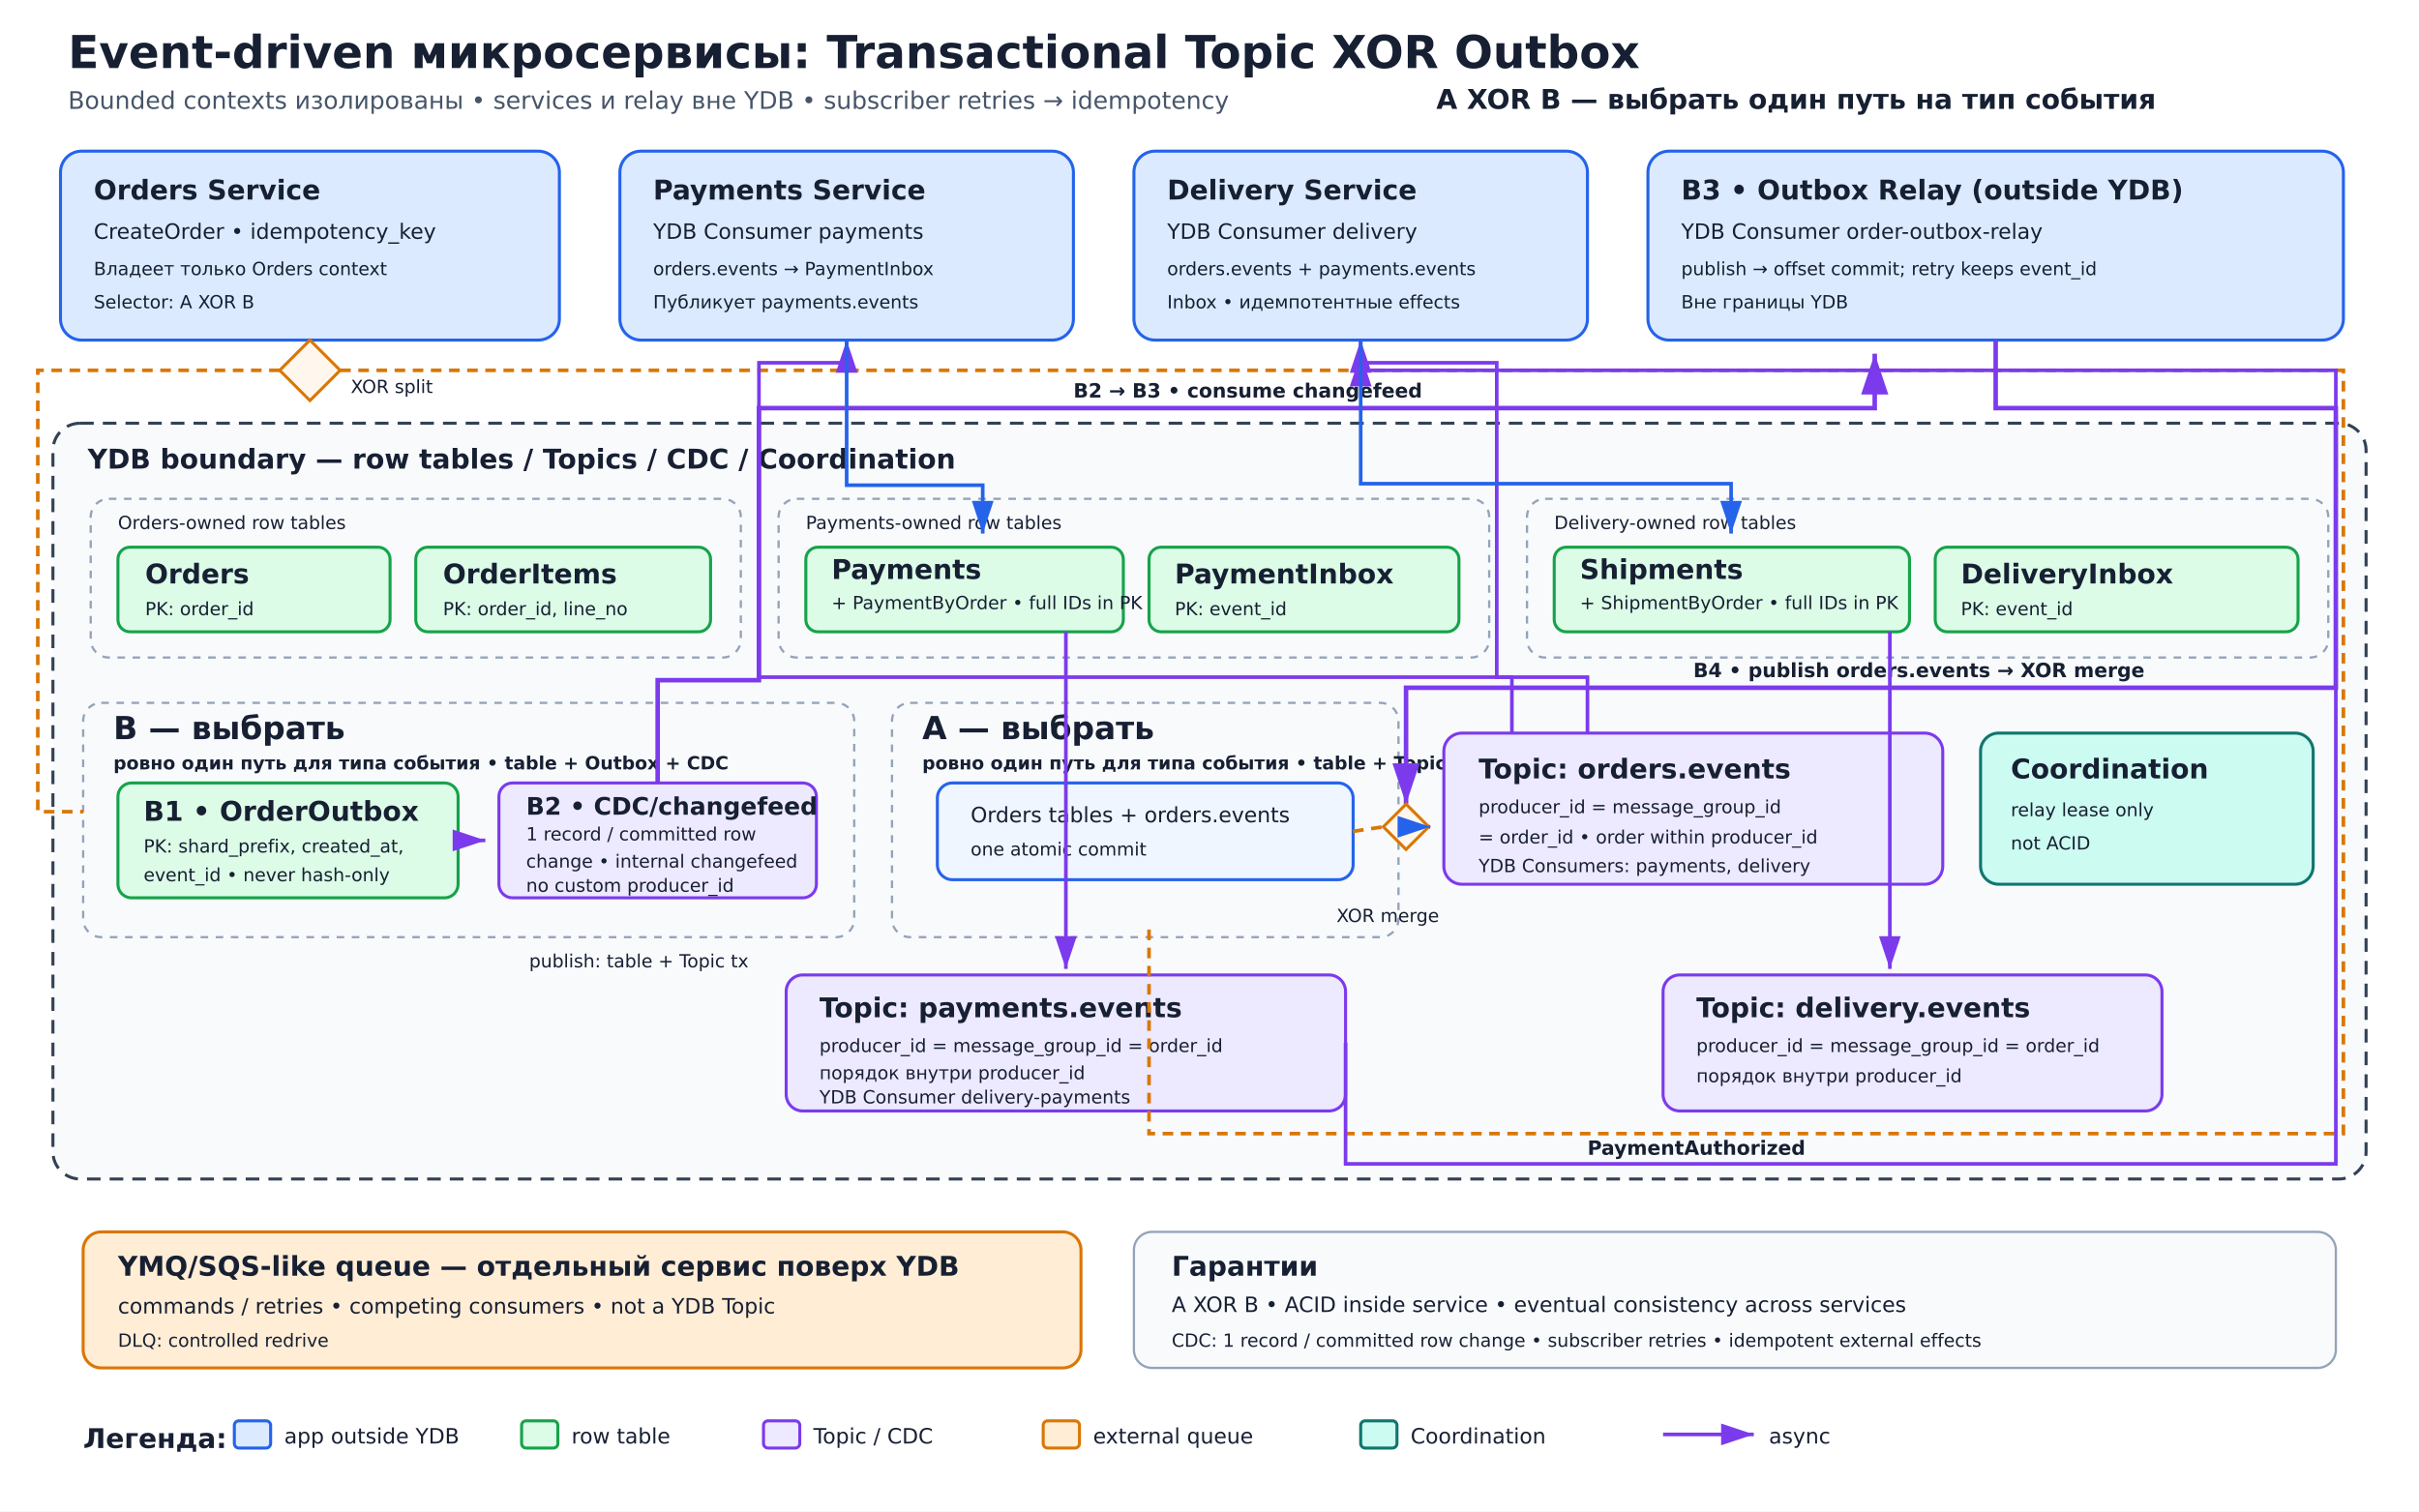
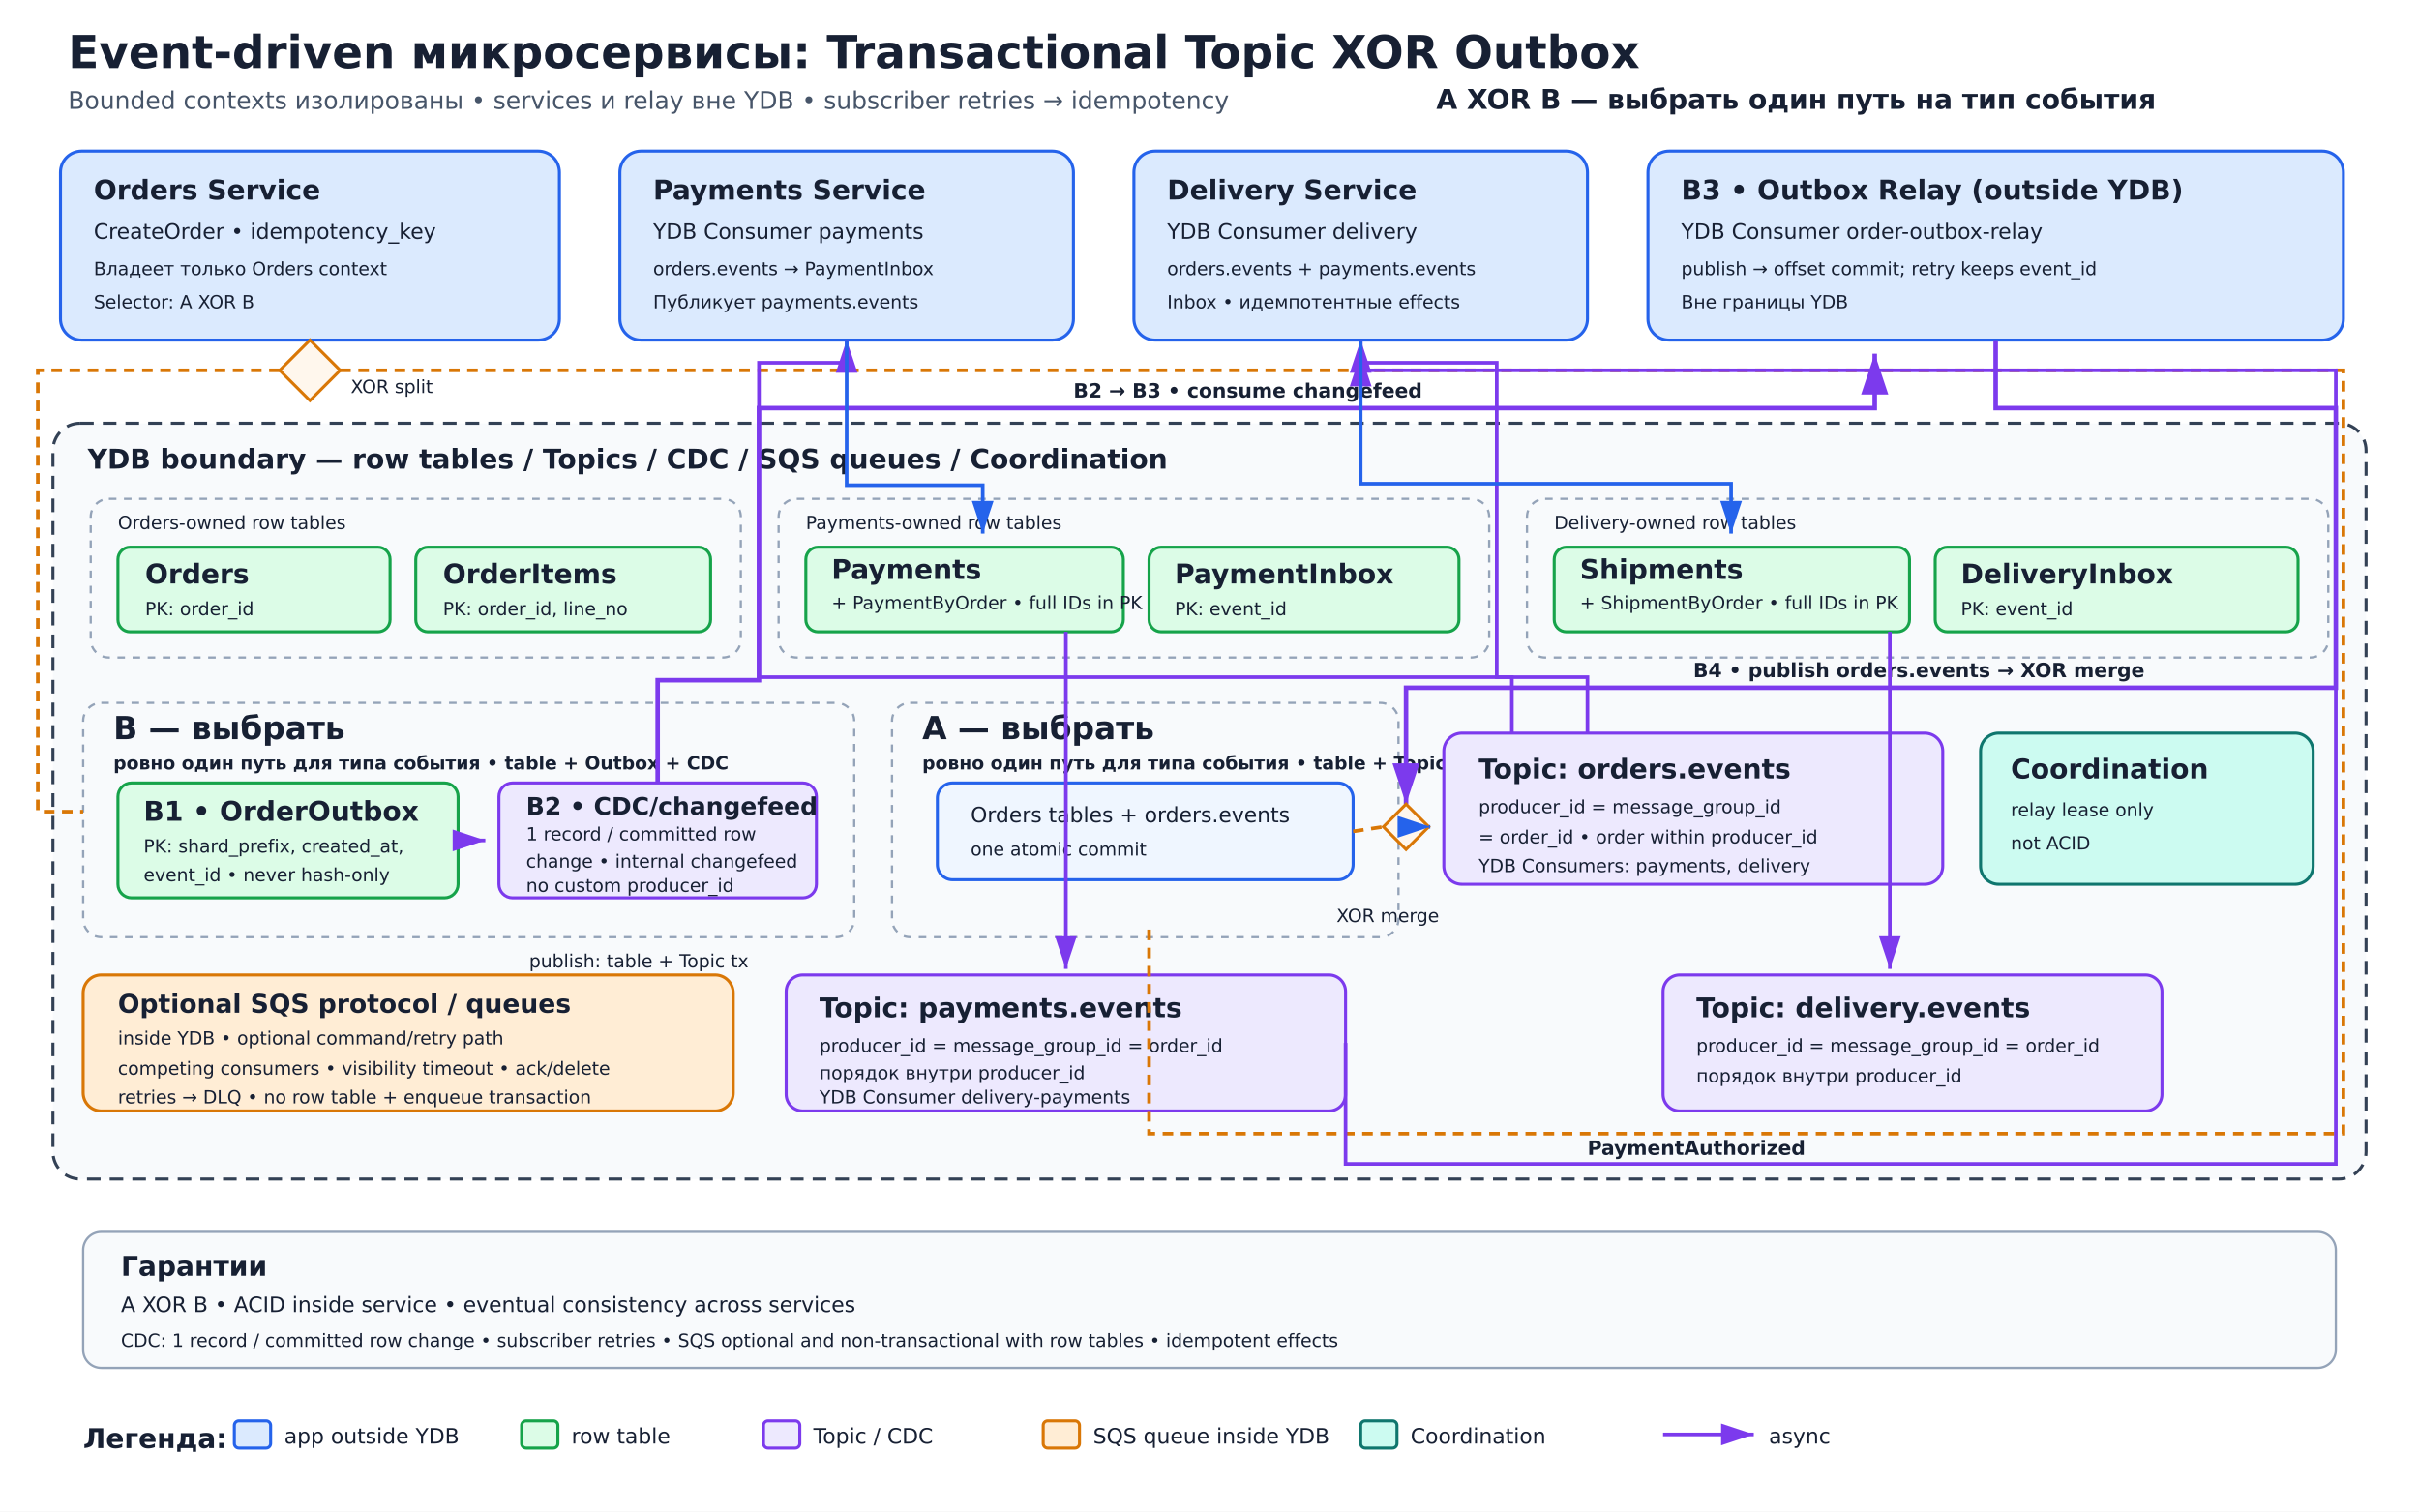
<svg xmlns="http://www.w3.org/2000/svg" version="1.1" viewBox="0 0 1600 1000" role="img" aria-labelledby="title desc">
  <defs>
    <marker id="arrow-blue" markerWidth="10" markerHeight="10" refX="9" refY="3" orient="auto" markerUnits="strokeWidth">
      <path d="M0,0 L0,6 L9,3 z" fill="#2563eb" />
    </marker>
    <marker id="arrow-purple" markerWidth="10" markerHeight="10" refX="9" refY="3" orient="auto" markerUnits="strokeWidth">
      <path d="M0,0 L0,6 L9,3 z" fill="#7c3aed" />
    </marker>
    <marker id="arrow-orange" markerWidth="10" markerHeight="10" refX="9" refY="3" orient="auto" markerUnits="strokeWidth">
      <path d="M0,0 L0,6 L9,3 z" fill="#d97706" />
    </marker>
    <style>
      text, tspan { fill: #172033; }
      .title { font-size: 30px; font-weight: 700; }
      .subtitle { font-size: 16px; fill: #475569; }
      .box-title { font-size: 18px; font-weight: 700; }
      .body { font-size: 14px; }
      .small { font-size: 12px; }
      .flow { font-size: 13px; font-weight: 600; }
      .app { fill: #dbeafe; stroke: #2563eb; stroke-width: 2; }
      .table { fill: #dcfce7; stroke: #16a34a; stroke-width: 2; }
      .topic { fill: #ede9fe; stroke: #7c3aed; stroke-width: 2; }
      .queue { fill: #ffedd5; stroke: #d97706; stroke-width: 2; }
      .coord { fill: #ccfbf1; stroke: #0f766e; stroke-width: 2; }
      .error { fill: #fee2e2; stroke: #dc2626; stroke-width: 2; }
      .boundary { fill: #f8fafc; stroke: #334155; stroke-width: 2; stroke-dasharray: 9 6; }
      .lane { fill: none; stroke: #94a3b8; stroke-width: 1.5; stroke-dasharray: 5 5; }
      .blue-flow { fill: none; stroke: #2563eb; stroke-width: 2.4; marker-end: url(#arrow-blue); }
      .purple-flow { fill: none; stroke: #7c3aed; stroke-width: 2.4; marker-end: url(#arrow-purple); }
      .orange-flow { fill: none; stroke: #d97706; stroke-width: 2.4; marker-end: url(#arrow-orange); }
    </style>
  </defs>
  <rect x="0" y="0" width="1600" height="1000" fill="#ffffff" />
  <text font-family="DejaVu Sans, Arial, sans-serif" x="45" y="45" class="title">Event-driven микросервисы: Transactional Topic XOR Outbox</text>
  <text font-family="DejaVu Sans, Arial, sans-serif" x="45" y="72" class="subtitle">Bounded contexts изолированы • services и relay вне YDB • subscriber retries → idempotency</text>
  <rect x="40" y="100" width="330" height="125" rx="14" class="app" />
  <text font-family="DejaVu Sans, Arial, sans-serif" x="62" y="132" class="box-title">Orders Service</text>
  <text font-family="DejaVu Sans, Arial, sans-serif" x="62" y="158" class="body">CreateOrder • idempotency_key</text>
  <text font-family="DejaVu Sans, Arial, sans-serif" x="62" y="182" class="small">Владеет только Orders context</text>
  <text font-family="DejaVu Sans, Arial, sans-serif" x="62" y="204" class="small">Selector: A XOR B</text>
  <rect x="410" y="100" width="300" height="125" rx="14" class="app" />
  <text font-family="DejaVu Sans, Arial, sans-serif" x="432" y="132" class="box-title">Payments Service</text>
  <text font-family="DejaVu Sans, Arial, sans-serif" x="432" y="158" class="body">YDB Consumer payments</text>
  <text font-family="DejaVu Sans, Arial, sans-serif" x="432" y="182" class="small">orders.events → PaymentInbox</text>
  <text font-family="DejaVu Sans, Arial, sans-serif" x="432" y="204" class="small">Публикует payments.events</text>
  <rect x="750" y="100" width="300" height="125" rx="14" class="app" />
  <text font-family="DejaVu Sans, Arial, sans-serif" x="772" y="132" class="box-title">Delivery Service</text>
  <text font-family="DejaVu Sans, Arial, sans-serif" x="772" y="158" class="body">YDB Consumer delivery</text>
  <text font-family="DejaVu Sans, Arial, sans-serif" x="772" y="182" class="small">orders.events + payments.events</text>
  <text font-family="DejaVu Sans, Arial, sans-serif" x="772" y="204" class="small">Inbox • идемпотентные effects</text>
  <rect x="1090" y="100" width="460" height="125" rx="14" class="app" />
  <text font-family="DejaVu Sans, Arial, sans-serif" x="1112" y="132" class="box-title">B3 • Outbox Relay (outside YDB)</text>
  <text font-family="DejaVu Sans, Arial, sans-serif" x="1112" y="158" class="body">YDB Consumer order-outbox-relay</text>
  <text font-family="DejaVu Sans, Arial, sans-serif" x="1112" y="182" class="small">publish → offset commit; retry keeps event_id</text>
  <text font-family="DejaVu Sans, Arial, sans-serif" x="1112" y="204" class="small">Вне границы YDB</text>
  <polygon points="185,245 205,225 225,245 205,265" fill="#fff7ed" stroke="#d97706" stroke-width="2" />
  <text font-family="DejaVu Sans, Arial, sans-serif" x="232" y="260" class="small">XOR split</text>
  <text font-family="DejaVu Sans, Arial, sans-serif" x="950" y="72" font-size="18" font-weight="700">A XOR B — выбрать один путь на тип события</text>
  <rect x="35" y="280" width="1530" height="500" rx="18" class="boundary" />
-   <text font-family="DejaVu Sans, Arial, sans-serif" x="58" y="310" class="box-title">YDB boundary — row tables / Topics / CDC / Coordination</text>
+   <text font-family="DejaVu Sans, Arial, sans-serif" x="58" y="310" class="box-title">YDB boundary — row tables / Topics / CDC / SQS queues / Coordination</text>
  <rect x="60" y="330" width="430" height="105" rx="12" class="lane" />
  <text font-family="DejaVu Sans, Arial, sans-serif" x="78" y="350" class="small">Orders-owned row tables</text>
  <rect x="78" y="362" width="180" height="56" rx="8" class="table" />
  <text font-family="DejaVu Sans, Arial, sans-serif" x="96" y="386" class="box-title">Orders</text>
  <text font-family="DejaVu Sans, Arial, sans-serif" x="96" y="407" class="small">PK: order_id</text>
  <rect x="275" y="362" width="195" height="56" rx="8" class="table" />
  <text font-family="DejaVu Sans, Arial, sans-serif" x="293" y="386" class="box-title">OrderItems</text>
  <text font-family="DejaVu Sans, Arial, sans-serif" x="293" y="407" class="small">PK: order_id, line_no</text>
  <rect x="515" y="330" width="470" height="105" rx="12" class="lane" />
  <text font-family="DejaVu Sans, Arial, sans-serif" x="533" y="350" class="small">Payments-owned row tables</text>
  <rect x="533" y="362" width="210" height="56" rx="8" class="table" />
  <text font-family="DejaVu Sans, Arial, sans-serif" x="550" y="383" class="box-title">Payments</text>
  <text font-family="DejaVu Sans, Arial, sans-serif" x="550" y="403" class="small">+ PaymentByOrder • full IDs in PK</text>
  <rect x="760" y="362" width="205" height="56" rx="8" class="table" />
  <text font-family="DejaVu Sans, Arial, sans-serif" x="777" y="386" class="box-title">PaymentInbox</text>
  <text font-family="DejaVu Sans, Arial, sans-serif" x="777" y="407" class="small">PK: event_id</text>
  <rect x="1010" y="330" width="530" height="105" rx="12" class="lane" />
  <text font-family="DejaVu Sans, Arial, sans-serif" x="1028" y="350" class="small">Delivery-owned row tables</text>
  <rect x="1028" y="362" width="235" height="56" rx="8" class="table" />
  <text font-family="DejaVu Sans, Arial, sans-serif" x="1045" y="383" class="box-title">Shipments</text>
  <text font-family="DejaVu Sans, Arial, sans-serif" x="1045" y="403" class="small">+ ShipmentByOrder • full IDs in PK</text>
  <rect x="1280" y="362" width="240" height="56" rx="8" class="table" />
  <text font-family="DejaVu Sans, Arial, sans-serif" x="1297" y="386" class="box-title">DeliveryInbox</text>
  <text font-family="DejaVu Sans, Arial, sans-serif" x="1297" y="407" class="small">PK: event_id</text>
  <rect x="55" y="465" width="510" height="155" rx="12" class="lane" />
  <text font-family="DejaVu Sans, Arial, sans-serif" x="75" y="489" font-size="21" font-weight="700">B — выбрать<tspan font-family="DejaVu Sans, Arial, sans-serif" x="75" dy="20" class="small">ровно один путь для типа события • table + Outbox + CDC</tspan>
  </text>
  <rect x="78" y="518" width="225" height="76" rx="9" class="table" />
  <text font-family="DejaVu Sans, Arial, sans-serif" x="95" y="543" class="box-title">B1 • OrderOutbox</text>
  <text font-family="DejaVu Sans, Arial, sans-serif" x="95" y="564" class="small">PK: shard_prefix, created_at,</text>
  <text font-family="DejaVu Sans, Arial, sans-serif" x="95" y="583" class="small">event_id • never hash-only</text>
  <rect x="330" y="518" width="210" height="76" rx="9" class="topic" />
  <text font-family="DejaVu Sans, Arial, sans-serif" x="348" y="539" font-size="16" font-weight="700">B2 • CDC/changefeed</text>
  <text font-family="DejaVu Sans, Arial, sans-serif" x="348" y="556" class="small">1 record / committed row</text>
  <text font-family="DejaVu Sans, Arial, sans-serif" x="348" y="574" class="small">change • internal changefeed</text>
  <text font-family="DejaVu Sans, Arial, sans-serif" x="348" y="590" class="small">no custom producer_id</text>
  <rect x="590" y="465" width="335" height="155" rx="12" class="lane" />
  <text font-family="DejaVu Sans, Arial, sans-serif" x="610" y="489" font-size="21" font-weight="700">A — выбрать<tspan font-family="DejaVu Sans, Arial, sans-serif" x="610" dy="20" class="small">ровно один путь для типа события • table + Topic tx</tspan>
  </text>
  <rect x="620" y="518" width="275" height="64" rx="10" fill="#eff6ff" stroke="#2563eb" stroke-width="2" />
  <text font-family="DejaVu Sans, Arial, sans-serif" x="642" y="544" class="body">Orders tables + orders.events</text>
  <text font-family="DejaVu Sans, Arial, sans-serif" x="642" y="566" class="small">one atomic commit</text>
  <rect x="955" y="485" width="330" height="100" rx="12" class="topic" />
  <text font-family="DejaVu Sans, Arial, sans-serif" x="978" y="515" class="box-title">Topic: orders.events</text>
  <text font-family="DejaVu Sans, Arial, sans-serif" x="978" y="538" class="small">producer_id = message_group_id</text>
  <text font-family="DejaVu Sans, Arial, sans-serif" x="978" y="558" class="small">= order_id • order within producer_id</text>
  <text font-family="DejaVu Sans, Arial, sans-serif" x="978" y="577" class="small">YDB Consumers: payments, delivery</text>
  <rect x="1310" y="485" width="220" height="100" rx="12" class="coord" />
  <text font-family="DejaVu Sans, Arial, sans-serif" x="1330" y="515" class="box-title">Coordination</text>
  <text font-family="DejaVu Sans, Arial, sans-serif" x="1330" y="540" class="small">relay lease only</text>
  <text font-family="DejaVu Sans, Arial, sans-serif" x="1330" y="562" class="small">not ACID</text>
  <rect x="520" y="645" width="370" height="90" rx="11" class="topic" />
  <text font-family="DejaVu Sans, Arial, sans-serif" x="542" y="673" class="box-title">Topic: payments.events</text>
  <text font-family="DejaVu Sans, Arial, sans-serif" x="542" y="696" class="small">producer_id = message_group_id = order_id</text>
  <text font-family="DejaVu Sans, Arial, sans-serif" x="542" y="714" class="small">порядок внутри producer_id</text>
  <text font-family="DejaVu Sans, Arial, sans-serif" x="542" y="730" class="small">YDB Consumer delivery-payments</text>
  <rect x="1100" y="645" width="330" height="90" rx="11" class="topic" />
  <text font-family="DejaVu Sans, Arial, sans-serif" x="1122" y="673" class="box-title">Topic: delivery.events</text>
  <text font-family="DejaVu Sans, Arial, sans-serif" x="1122" y="696" class="small">producer_id = message_group_id = order_id</text>
  <text font-family="DejaVu Sans, Arial, sans-serif" x="1122" y="716" class="small">порядок внутри producer_id</text>
  <path d="M185 245 L25 245 L25 537 L55 537" fill="none" stroke="#d97706" stroke-width="2.4" stroke-dasharray="7 5" />
  <path d="M225 245 L1550 245 L1550 750 L760 750 L760 610" fill="none" stroke="#d97706" stroke-width="2.4" stroke-dasharray="7 5" />
  <path d="M303 556 L321 556" class="purple-flow" />
  <path d="M435 518 L435 450 L502 450 L502 270 L1240 270 L1240 234" fill="none" stroke="#7c3aed" stroke-width="3" marker-end="url(#arrow-purple)" />
  <text font-family="DejaVu Sans, Arial, sans-serif" x="710" y="263" class="flow">B2 → B3 • consume changefeed</text>
  <path d="M1320 225 L1320 270 L1545 270 L1545 455 L930 455 L930 532" fill="none" stroke="#7c3aed" stroke-width="3" marker-end="url(#arrow-purple)" />
  <text font-family="DejaVu Sans, Arial, sans-serif" x="1120" y="448" class="flow">B4 • publish orders.events → XOR merge</text>
  <path d="M895 550 L915 547" fill="none" stroke="#d97706" stroke-width="2.4" stroke-dasharray="7 5" />
  <polygon points="915,547 930,532 945,547 930,562" fill="#fff7ed" stroke="#d97706" stroke-width="2" />
  <text font-family="DejaVu Sans, Arial, sans-serif" x="884" y="610" class="small">XOR merge</text>
  <path d="M945 547 L946 547" class="blue-flow" />
  <path d="M1000 485 L1000 448 L502 448 L502 240 L560 240 L560 225" class="purple-flow" />
  <path d="M1050 485 L1050 448 L990 448 L990 240 L900 240 L900 225" class="purple-flow" />
  <path d="M560 225 L560 321 L650 321 L650 353" class="blue-flow" />
  <path d="M705 418 L705 641" class="purple-flow" />
  <text font-family="DejaVu Sans, Arial, sans-serif" x="350" y="640" class="small">publish: table + Topic tx</text>
  <path d="M890 690 L890 770 L1545 770 L1545 245 L900 245 L900 234" class="purple-flow" />
  <text font-family="DejaVu Sans, Arial, sans-serif" x="1050" y="764" class="flow">PaymentAuthorized</text>
  <path d="M900 225 L900 320 L1145 320 L1145 353" class="blue-flow" />
  <path d="M1250 418 L1250 641" class="purple-flow" />
-   <rect x="55" y="815" width="660" height="90" rx="12" class="queue" />
-   <text font-family="DejaVu Sans, Arial, sans-serif" x="78" y="844" class="box-title">YMQ/SQS-like queue — отдельный сервис поверх YDB</text>
-   <text font-family="DejaVu Sans, Arial, sans-serif" x="78" y="869" class="body">commands / retries • competing consumers • not a YDB Topic</text>
-   <text font-family="DejaVu Sans, Arial, sans-serif" x="78" y="891" class="small">DLQ: controlled redrive</text>
-   <rect x="750" y="815" width="795" height="90" rx="12" fill="#f8fafc" stroke="#94a3b8" stroke-width="1.5" />
-   <text font-family="DejaVu Sans, Arial, sans-serif" x="775" y="844" class="box-title">Гарантии</text>
-   <text font-family="DejaVu Sans, Arial, sans-serif" x="775" y="868" class="body">A XOR B • ACID inside service • eventual consistency across services</text>
-   <text font-family="DejaVu Sans, Arial, sans-serif" x="775" y="891" class="small">CDC: 1 record / committed row change • subscriber retries • idempotent external effects</text>
+   <rect x="55" y="645" width="430" height="90" rx="12" class="queue" />
+   <text font-family="DejaVu Sans, Arial, sans-serif" x="78" y="670" font-size="17" font-weight="700">Optional SQS protocol / queues</text>
+   <text font-family="DejaVu Sans, Arial, sans-serif" x="78" y="691" class="small">inside YDB • optional command/retry path</text>
+   <text font-family="DejaVu Sans, Arial, sans-serif" x="78" y="711" class="small">competing consumers • visibility timeout • ack/delete</text>
+   <text font-family="DejaVu Sans, Arial, sans-serif" x="78" y="730" class="small">retries → DLQ • no row table + enqueue transaction</text>
+   <rect x="55" y="815" width="1490" height="90" rx="12" fill="#f8fafc" stroke="#94a3b8" stroke-width="1.5" />
+   <text font-family="DejaVu Sans, Arial, sans-serif" x="80" y="844" class="box-title">Гарантии</text>
+   <text font-family="DejaVu Sans, Arial, sans-serif" x="80" y="868" class="body">A XOR B • ACID inside service • eventual consistency across services</text>
+   <text font-family="DejaVu Sans, Arial, sans-serif" x="80" y="891" class="small">CDC: 1 record / committed row change • subscriber retries • SQS optional and non-transactional with row tables • idempotent effects</text>
  <text font-family="DejaVu Sans, Arial, sans-serif" x="55" y="958" class="box-title">Легенда:</text>
  <rect x="155" y="940" width="24" height="18" rx="3" class="app" />
  <text font-family="DejaVu Sans, Arial, sans-serif" x="188" y="955" class="body">app outside YDB</text>
  <rect x="345" y="940" width="24" height="18" rx="3" class="table" />
  <text font-family="DejaVu Sans, Arial, sans-serif" x="378" y="955" class="body">row table</text>
  <rect x="505" y="940" width="24" height="18" rx="3" class="topic" />
  <text font-family="DejaVu Sans, Arial, sans-serif" x="538" y="955" class="body">Topic / CDC</text>
  <rect x="690" y="940" width="24" height="18" rx="3" class="queue" />
-   <text font-family="DejaVu Sans, Arial, sans-serif" x="723" y="955" class="body">external queue</text>
+   <text font-family="DejaVu Sans, Arial, sans-serif" x="723" y="955" class="body">SQS queue inside YDB</text>
  <rect x="900" y="940" width="24" height="18" rx="3" class="coord" />
  <text font-family="DejaVu Sans, Arial, sans-serif" x="933" y="955" class="body">Coordination</text>
  <line x1="1100" y1="949" x2="1160" y2="949" class="purple-flow" />
  <text font-family="DejaVu Sans, Arial, sans-serif" x="1170" y="955" class="body">async</text>
</svg>
